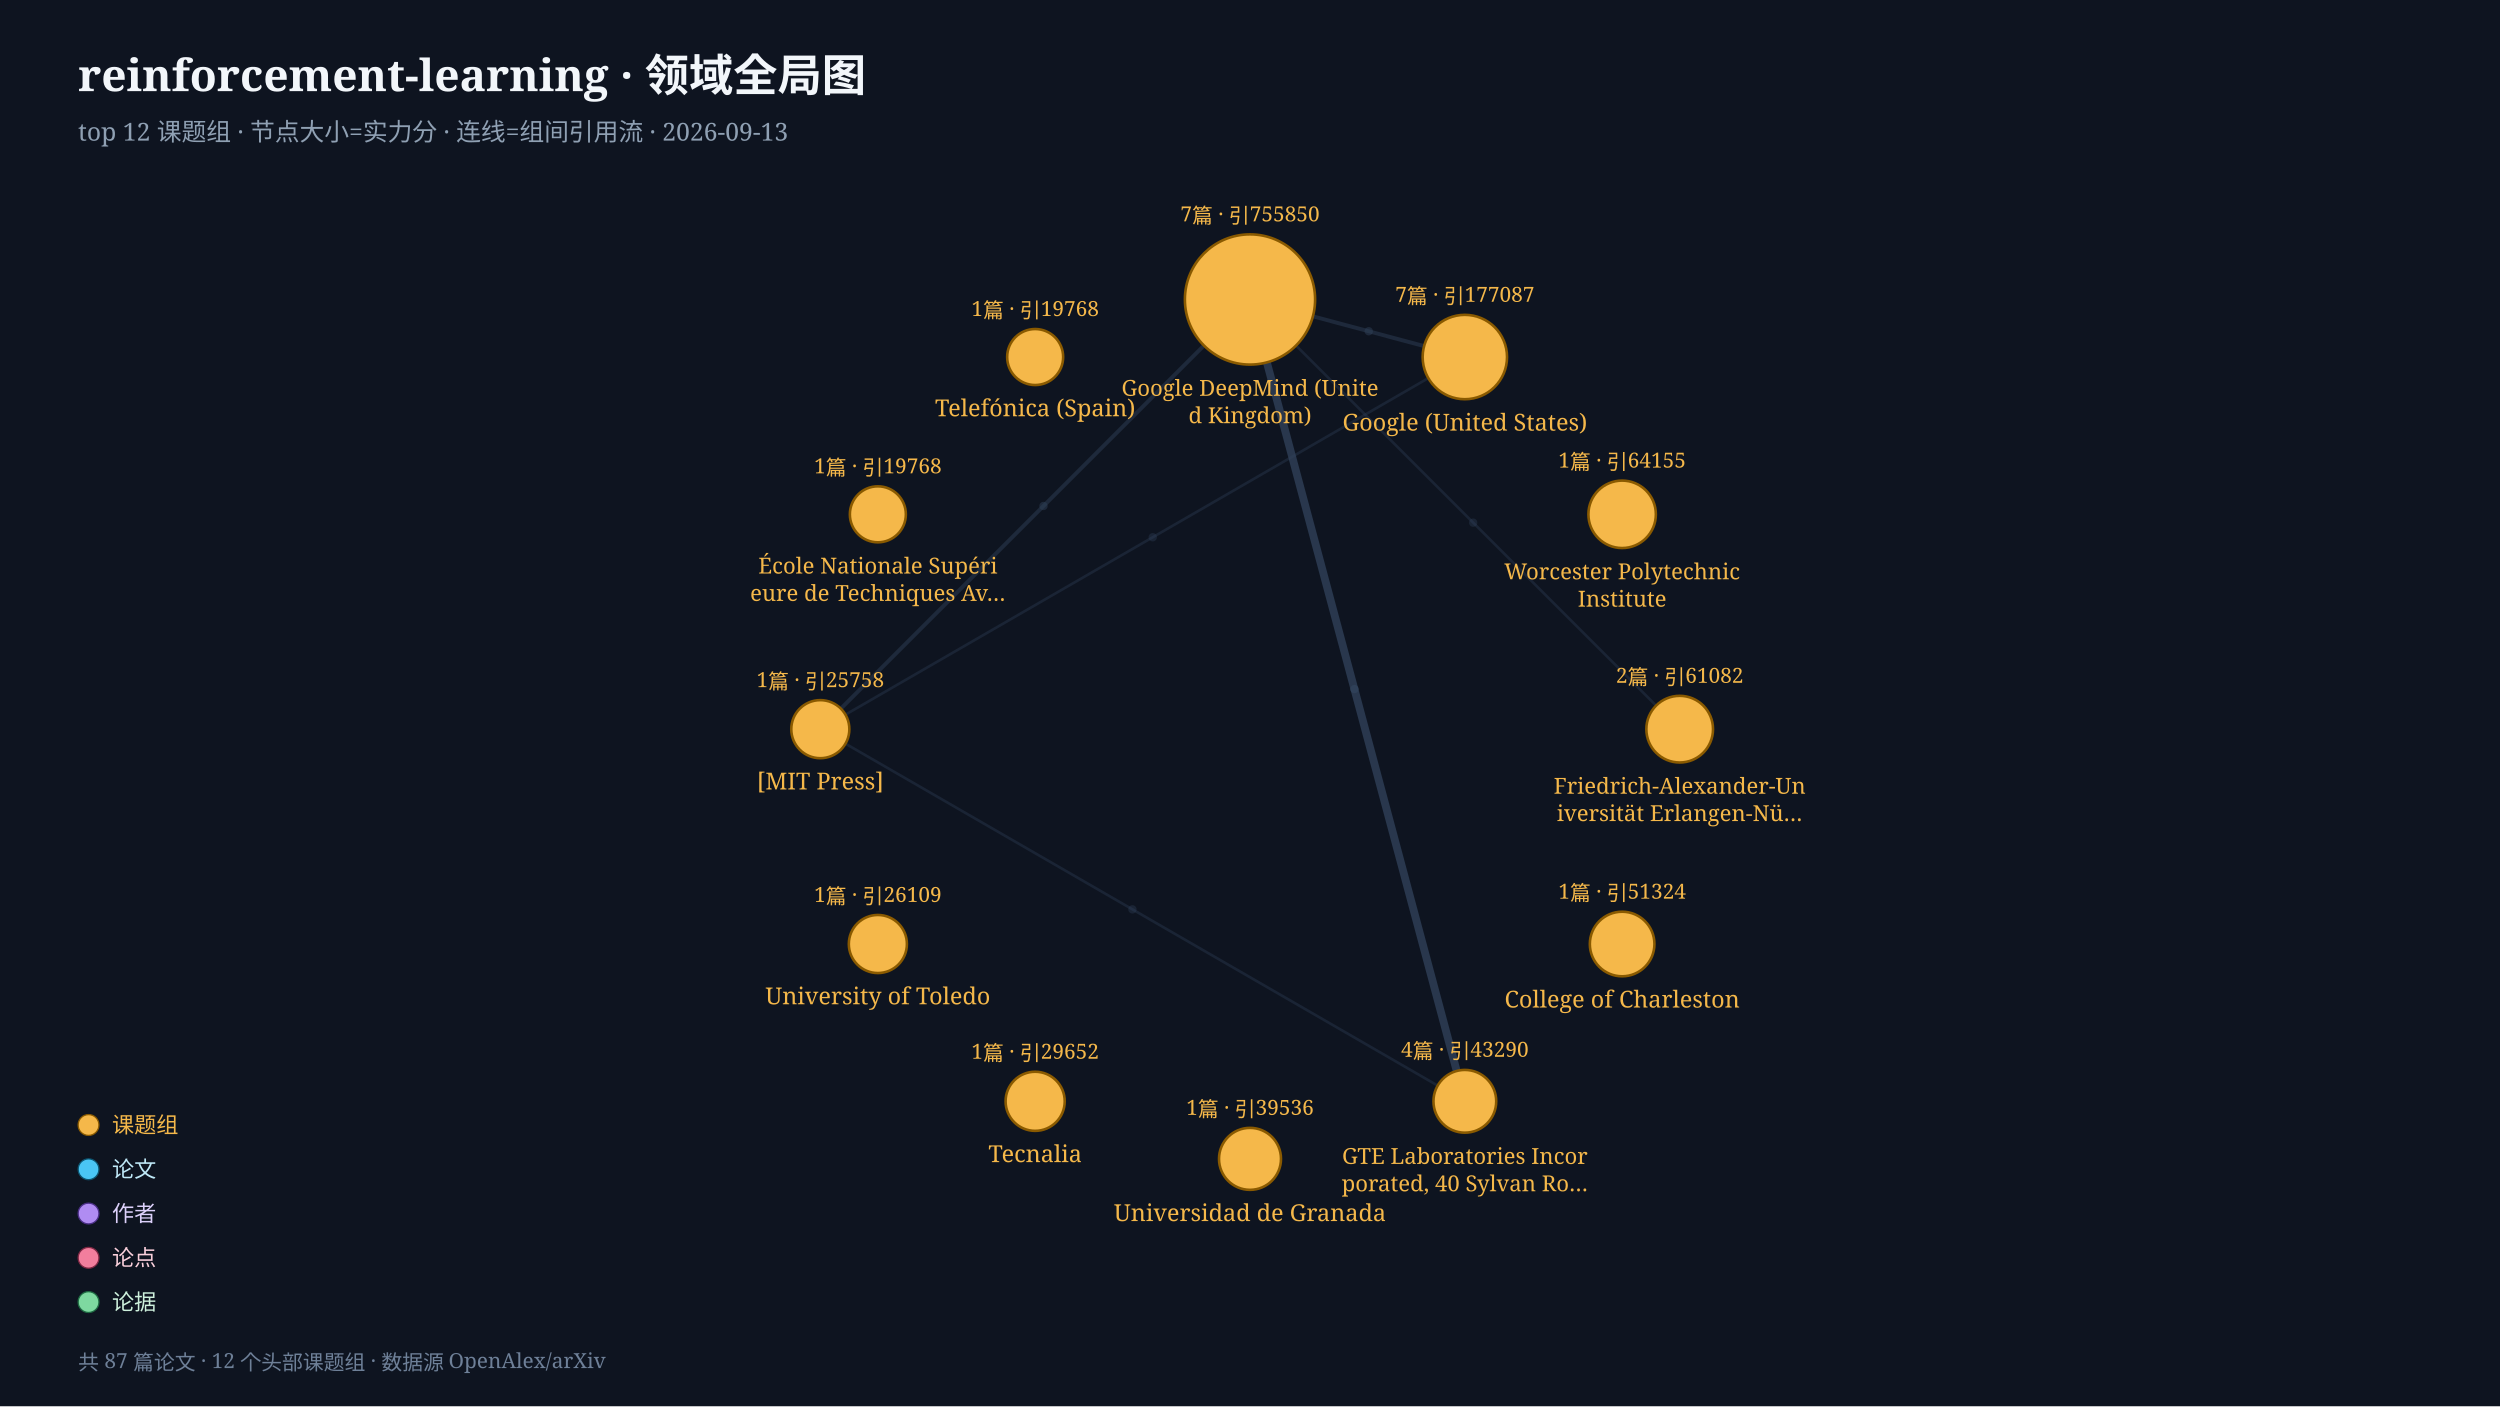
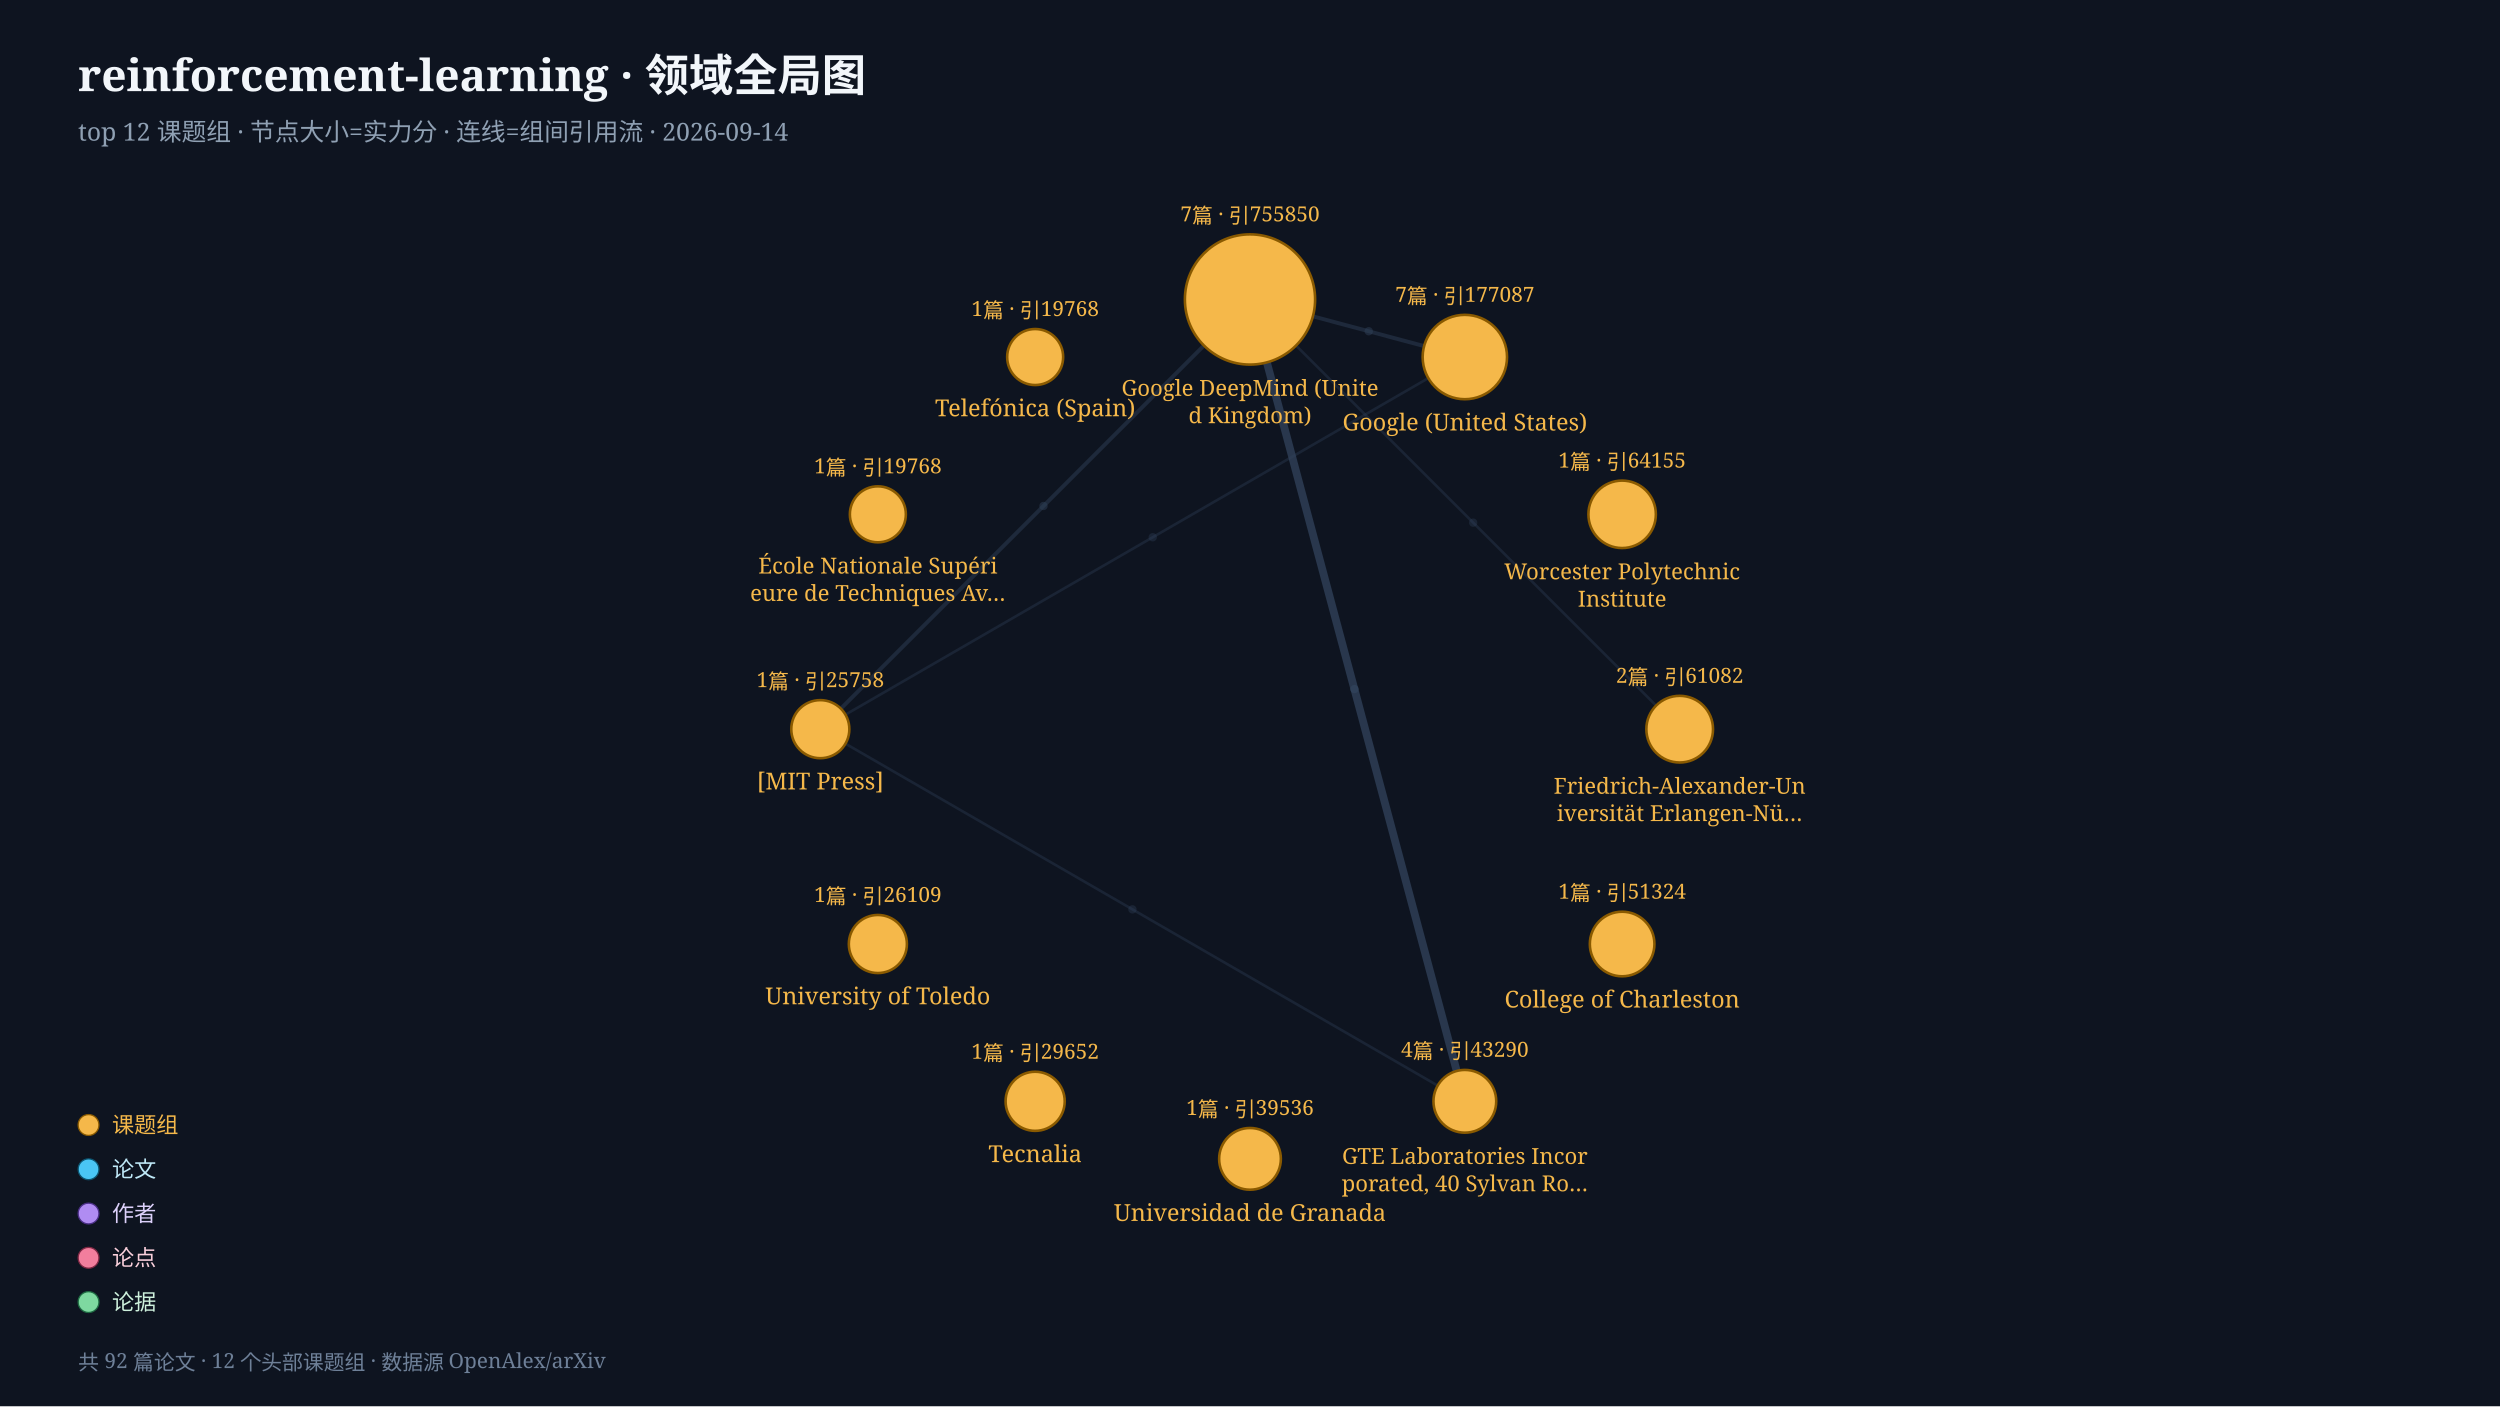
<svg xmlns="http://www.w3.org/2000/svg" width="1920" height="1080" viewBox="0 0 1920 1080">
  <defs>
    <filter id="glow">
      <feGaussianBlur stdDeviation="9" result="b" />
      <feMerge>
        <feMergeNode in="b" />
        <feMergeNode in="SourceGraphic" />
      </feMerge>
    </filter>
    <filter id="soft">
      <feGaussianBlur stdDeviation="4" result="b" />
      <feMerge>
        <feMergeNode in="b" />
        <feMergeNode in="SourceGraphic" />
      </feMerge>
    </filter>
  </defs>
  <rect width="1920" height="1080" fill="#0E1420" />
  <text x="60" y="70" fill="#F2F6FA" font-family="Georgia, 'Songti SC', serif" font-size="34" font-weight="bold">reinforcement-learning · 领域全局图</text>
-   <text x="60" y="108" fill="#8FA0B3" font-family="Georgia, serif" font-size="19">top 12 课题组 · 节点大小=实力分 · 连线=组间引用流 · 2026-09-13</text>
+   <text x="60" y="108" fill="#8FA0B3" font-family="Georgia, serif" font-size="19">top 12 课题组 · 节点大小=实力分 · 连线=组间引用流 · 2026-09-14</text>
  <line x1="960.0" y1="230.0" x2="630.0" y2="560.0" stroke="#31435C" stroke-width="3.0" opacity="0.45" />
  <circle cx="801.4" cy="388.6" r="3.2" fill="#31435C" opacity="0.45" />
  <line x1="960.0" y1="230.0" x2="1125.0" y2="845.8" stroke="#31435C" stroke-width="6.0" opacity="0.75" />
  <circle cx="1040.2" cy="529.2" r="3.2" fill="#31435C" opacity="0.75" />
  <line x1="630.0" y1="560.0" x2="1125.0" y2="845.8" stroke="#31435C" stroke-width="2.0" opacity="0.35" />
  <circle cx="869.7" cy="698.4" r="3.2" fill="#31435C" opacity="0.35" />
  <line x1="1290.0" y1="560.0" x2="960.0" y2="230.0" stroke="#31435C" stroke-width="2.0" opacity="0.35" />
  <circle cx="1131.4" cy="401.4" r="3.2" fill="#31435C" opacity="0.35" />
  <line x1="1125.0" y1="274.2" x2="960.0" y2="230.0" stroke="#31435C" stroke-width="3.0" opacity="0.45" />
  <circle cx="1051.2" cy="254.4" r="3.2" fill="#31435C" opacity="0.45" />
  <line x1="1125.0" y1="274.2" x2="630.0" y2="560.0" stroke="#31435C" stroke-width="2.0" opacity="0.35" />
  <circle cx="885.3" cy="412.6" r="3.2" fill="#31435C" opacity="0.35" />
  <circle cx="960.0" cy="230.0" r="50.0" fill="#F5B84A" stroke="#8A5A00" stroke-width="2" opacity="1.0" />
  <text x="960.0" y="304.0" text-anchor="middle" fill="#F5B84A" font-family="Georgia, serif" font-size="17" opacity="1.0">Google DeepMind (Unite</text>
  <text x="960.0" y="325.0" text-anchor="middle" fill="#F5B84A" font-family="Georgia, serif" font-size="17" opacity="1.0">d Kingdom)</text>
  <text x="960.0" y="170.0" text-anchor="middle" fill="#F5B84A" font-family="Georgia, serif" font-size="16" opacity="1.0">7篇 · 引755850</text>
  <circle cx="1125.0" cy="274.2" r="32.4" fill="#F5B84A" stroke="#8A5A00" stroke-width="2" opacity="1.0" />
-   <text x="1125.0" y="330.7" text-anchor="middle" fill="#F5B84A" font-family="Georgia, serif" font-size="18" opacity="1.0">Google (United States)</text>
+   <text x="1125.0" y="330.6" text-anchor="middle" fill="#F5B84A" font-family="Georgia, serif" font-size="18" opacity="1.0">Google (United States)</text>
  <text x="1125.0" y="231.8" text-anchor="middle" fill="#F5B84A" font-family="Georgia, serif" font-size="16" opacity="1.0">7篇 · 引177087</text>
  <circle cx="1245.8" cy="395.0" r="25.9" fill="#F5B84A" stroke="#8A5A00" stroke-width="2" opacity="1.0" />
  <text x="1245.8" y="444.9" text-anchor="middle" fill="#F5B84A" font-family="Georgia, serif" font-size="17" opacity="1.0">Worcester Polytechnic </text>
  <text x="1245.8" y="465.9" text-anchor="middle" fill="#F5B84A" font-family="Georgia, serif" font-size="17" opacity="1.0">Institute</text>
  <text x="1245.8" y="359.1" text-anchor="middle" fill="#F5B84A" font-family="Georgia, serif" font-size="16" opacity="1.0">1篇 · 引64155</text>
  <circle cx="1290.0" cy="560.0" r="25.6" fill="#F5B84A" stroke="#8A5A00" stroke-width="2" opacity="1.0" />
  <text x="1290.0" y="609.6" text-anchor="middle" fill="#F5B84A" font-family="Georgia, serif" font-size="17" opacity="1.0">Friedrich-Alexander-Un</text>
  <text x="1290.0" y="630.6" text-anchor="middle" fill="#F5B84A" font-family="Georgia, serif" font-size="17" opacity="1.0">iversität Erlangen-Nü…</text>
  <text x="1290.0" y="524.4" text-anchor="middle" fill="#F5B84A" font-family="Georgia, serif" font-size="16" opacity="1.0">2篇 · 引61082</text>
  <circle cx="1245.8" cy="725.0" r="24.8" fill="#F5B84A" stroke="#8A5A00" stroke-width="2" opacity="1.0" />
  <text x="1245.8" y="773.8" text-anchor="middle" fill="#F5B84A" font-family="Georgia, serif" font-size="18" opacity="1.0">College of Charleston</text>
  <text x="1245.8" y="690.2" text-anchor="middle" fill="#F5B84A" font-family="Georgia, serif" font-size="16" opacity="1.0">1篇 · 引51324</text>
  <circle cx="1125.0" cy="845.8" r="24.1" fill="#F5B84A" stroke="#8A5A00" stroke-width="2" opacity="1.0" />
  <text x="1125.0" y="893.9" text-anchor="middle" fill="#F5B84A" font-family="Georgia, serif" font-size="17" opacity="1.0">GTE Laboratories Incor</text>
  <text x="1125.0" y="914.9" text-anchor="middle" fill="#F5B84A" font-family="Georgia, serif" font-size="17" opacity="1.0">porated, 40 Sylvan Ro…</text>
  <text x="1125.0" y="811.6" text-anchor="middle" fill="#F5B84A" font-family="Georgia, serif" font-size="16" opacity="1.0">4篇 · 引43290</text>
-   <circle cx="960.0" cy="890.0" r="23.8" fill="#F5B84A" stroke="#8A5A00" stroke-width="2" opacity="1.0" />
-   <text x="960.0" y="937.8" text-anchor="middle" fill="#F5B84A" font-family="Georgia, serif" font-size="18" opacity="1.0">Universidad de Granada</text>
-   <text x="960.0" y="856.2" text-anchor="middle" fill="#F5B84A" font-family="Georgia, serif" font-size="16" opacity="1.0">1篇 · 引39536</text>
+   <circle cx="960.0" cy="890.0" r="23.7" fill="#F5B84A" stroke="#8A5A00" stroke-width="2" opacity="1.0" />
+   <text x="960.0" y="937.7" text-anchor="middle" fill="#F5B84A" font-family="Georgia, serif" font-size="18" opacity="1.0">Universidad de Granada</text>
+   <text x="960.0" y="856.3" text-anchor="middle" fill="#F5B84A" font-family="Georgia, serif" font-size="16" opacity="1.0">1篇 · 引39536</text>
  <circle cx="795.0" cy="845.8" r="22.7" fill="#F5B84A" stroke="#8A5A00" stroke-width="2" opacity="1.0" />
  <text x="795.0" y="892.5" text-anchor="middle" fill="#F5B84A" font-family="Georgia, serif" font-size="18" opacity="1.0">Tecnalia</text>
  <text x="795.0" y="813.1" text-anchor="middle" fill="#F5B84A" font-family="Georgia, serif" font-size="16" opacity="1.0">1篇 · 引29652</text>
  <circle cx="674.2" cy="725.0" r="22.3" fill="#F5B84A" stroke="#8A5A00" stroke-width="2" opacity="1.0" />
  <text x="674.2" y="771.3" text-anchor="middle" fill="#F5B84A" font-family="Georgia, serif" font-size="18" opacity="1.0">University of Toledo</text>
  <text x="674.2" y="692.7" text-anchor="middle" fill="#F5B84A" font-family="Georgia, serif" font-size="16" opacity="1.0">1篇 · 引26109</text>
  <circle cx="630.0" cy="560.0" r="22.3" fill="#F5B84A" stroke="#8A5A00" stroke-width="2" opacity="1.0" />
  <text x="630.0" y="606.3" text-anchor="middle" fill="#F5B84A" font-family="Georgia, serif" font-size="18" opacity="1.0">[MIT Press]</text>
  <text x="630.0" y="527.7" text-anchor="middle" fill="#F5B84A" font-family="Georgia, serif" font-size="16" opacity="1.0">1篇 · 引25758</text>
  <circle cx="674.2" cy="395.0" r="21.5" fill="#F5B84A" stroke="#8A5A00" stroke-width="2" opacity="1.0" />
  <text x="674.2" y="440.5" text-anchor="middle" fill="#F5B84A" font-family="Georgia, serif" font-size="17" opacity="1.0">École Nationale Supéri</text>
  <text x="674.2" y="461.5" text-anchor="middle" fill="#F5B84A" font-family="Georgia, serif" font-size="17" opacity="1.0">eure de Techniques Av…</text>
  <text x="674.2" y="363.5" text-anchor="middle" fill="#F5B84A" font-family="Georgia, serif" font-size="16" opacity="1.0">1篇 · 引19768</text>
  <circle cx="795.0" cy="274.2" r="21.5" fill="#F5B84A" stroke="#8A5A00" stroke-width="2" opacity="1.0" />
  <text x="795.0" y="319.7" text-anchor="middle" fill="#F5B84A" font-family="Georgia, serif" font-size="18" opacity="1.0">Telefónica (Spain)</text>
  <text x="795.0" y="242.7" text-anchor="middle" fill="#F5B84A" font-family="Georgia, serif" font-size="16" opacity="1.0">1篇 · 引19768</text>
  <circle cx="68" cy="864" r="8" fill="#F5B84A" stroke="#8A5A00" />
  <text x="86" y="870" fill="#F5B84A" font-family="Georgia, serif" font-size="17">课题组</text>
  <circle cx="68" cy="898" r="8" fill="#4AC6F5" stroke="#0B5470" />
  <text x="86" y="904" fill="#BFE9F8" font-family="Georgia, serif" font-size="17">论文</text>
  <circle cx="68" cy="932" r="8" fill="#B08CF2" stroke="#4A2E86" />
  <text x="86" y="938" fill="#DCD0FA" font-family="Georgia, serif" font-size="17">作者</text>
  <circle cx="68" cy="966" r="8" fill="#F27E9D" stroke="#7E2743" />
  <text x="86" y="972" fill="#F9CFDB" font-family="Georgia, serif" font-size="17">论点</text>
  <circle cx="68" cy="1000" r="8" fill="#7ED9A0" stroke="#1E6B42" />
  <text x="86" y="1006" fill="#CDF0DC" font-family="Georgia, serif" font-size="17">论据</text>
-   <text x="60" y="1052" fill="#6E8098" font-family="Georgia, serif" font-size="16">共 87 篇论文 · 12 个头部课题组 · 数据源 OpenAlex/arXiv</text>
+   <text x="60" y="1052" fill="#6E8098" font-family="Georgia, serif" font-size="16">共 92 篇论文 · 12 个头部课题组 · 数据源 OpenAlex/arXiv</text>
</svg>
